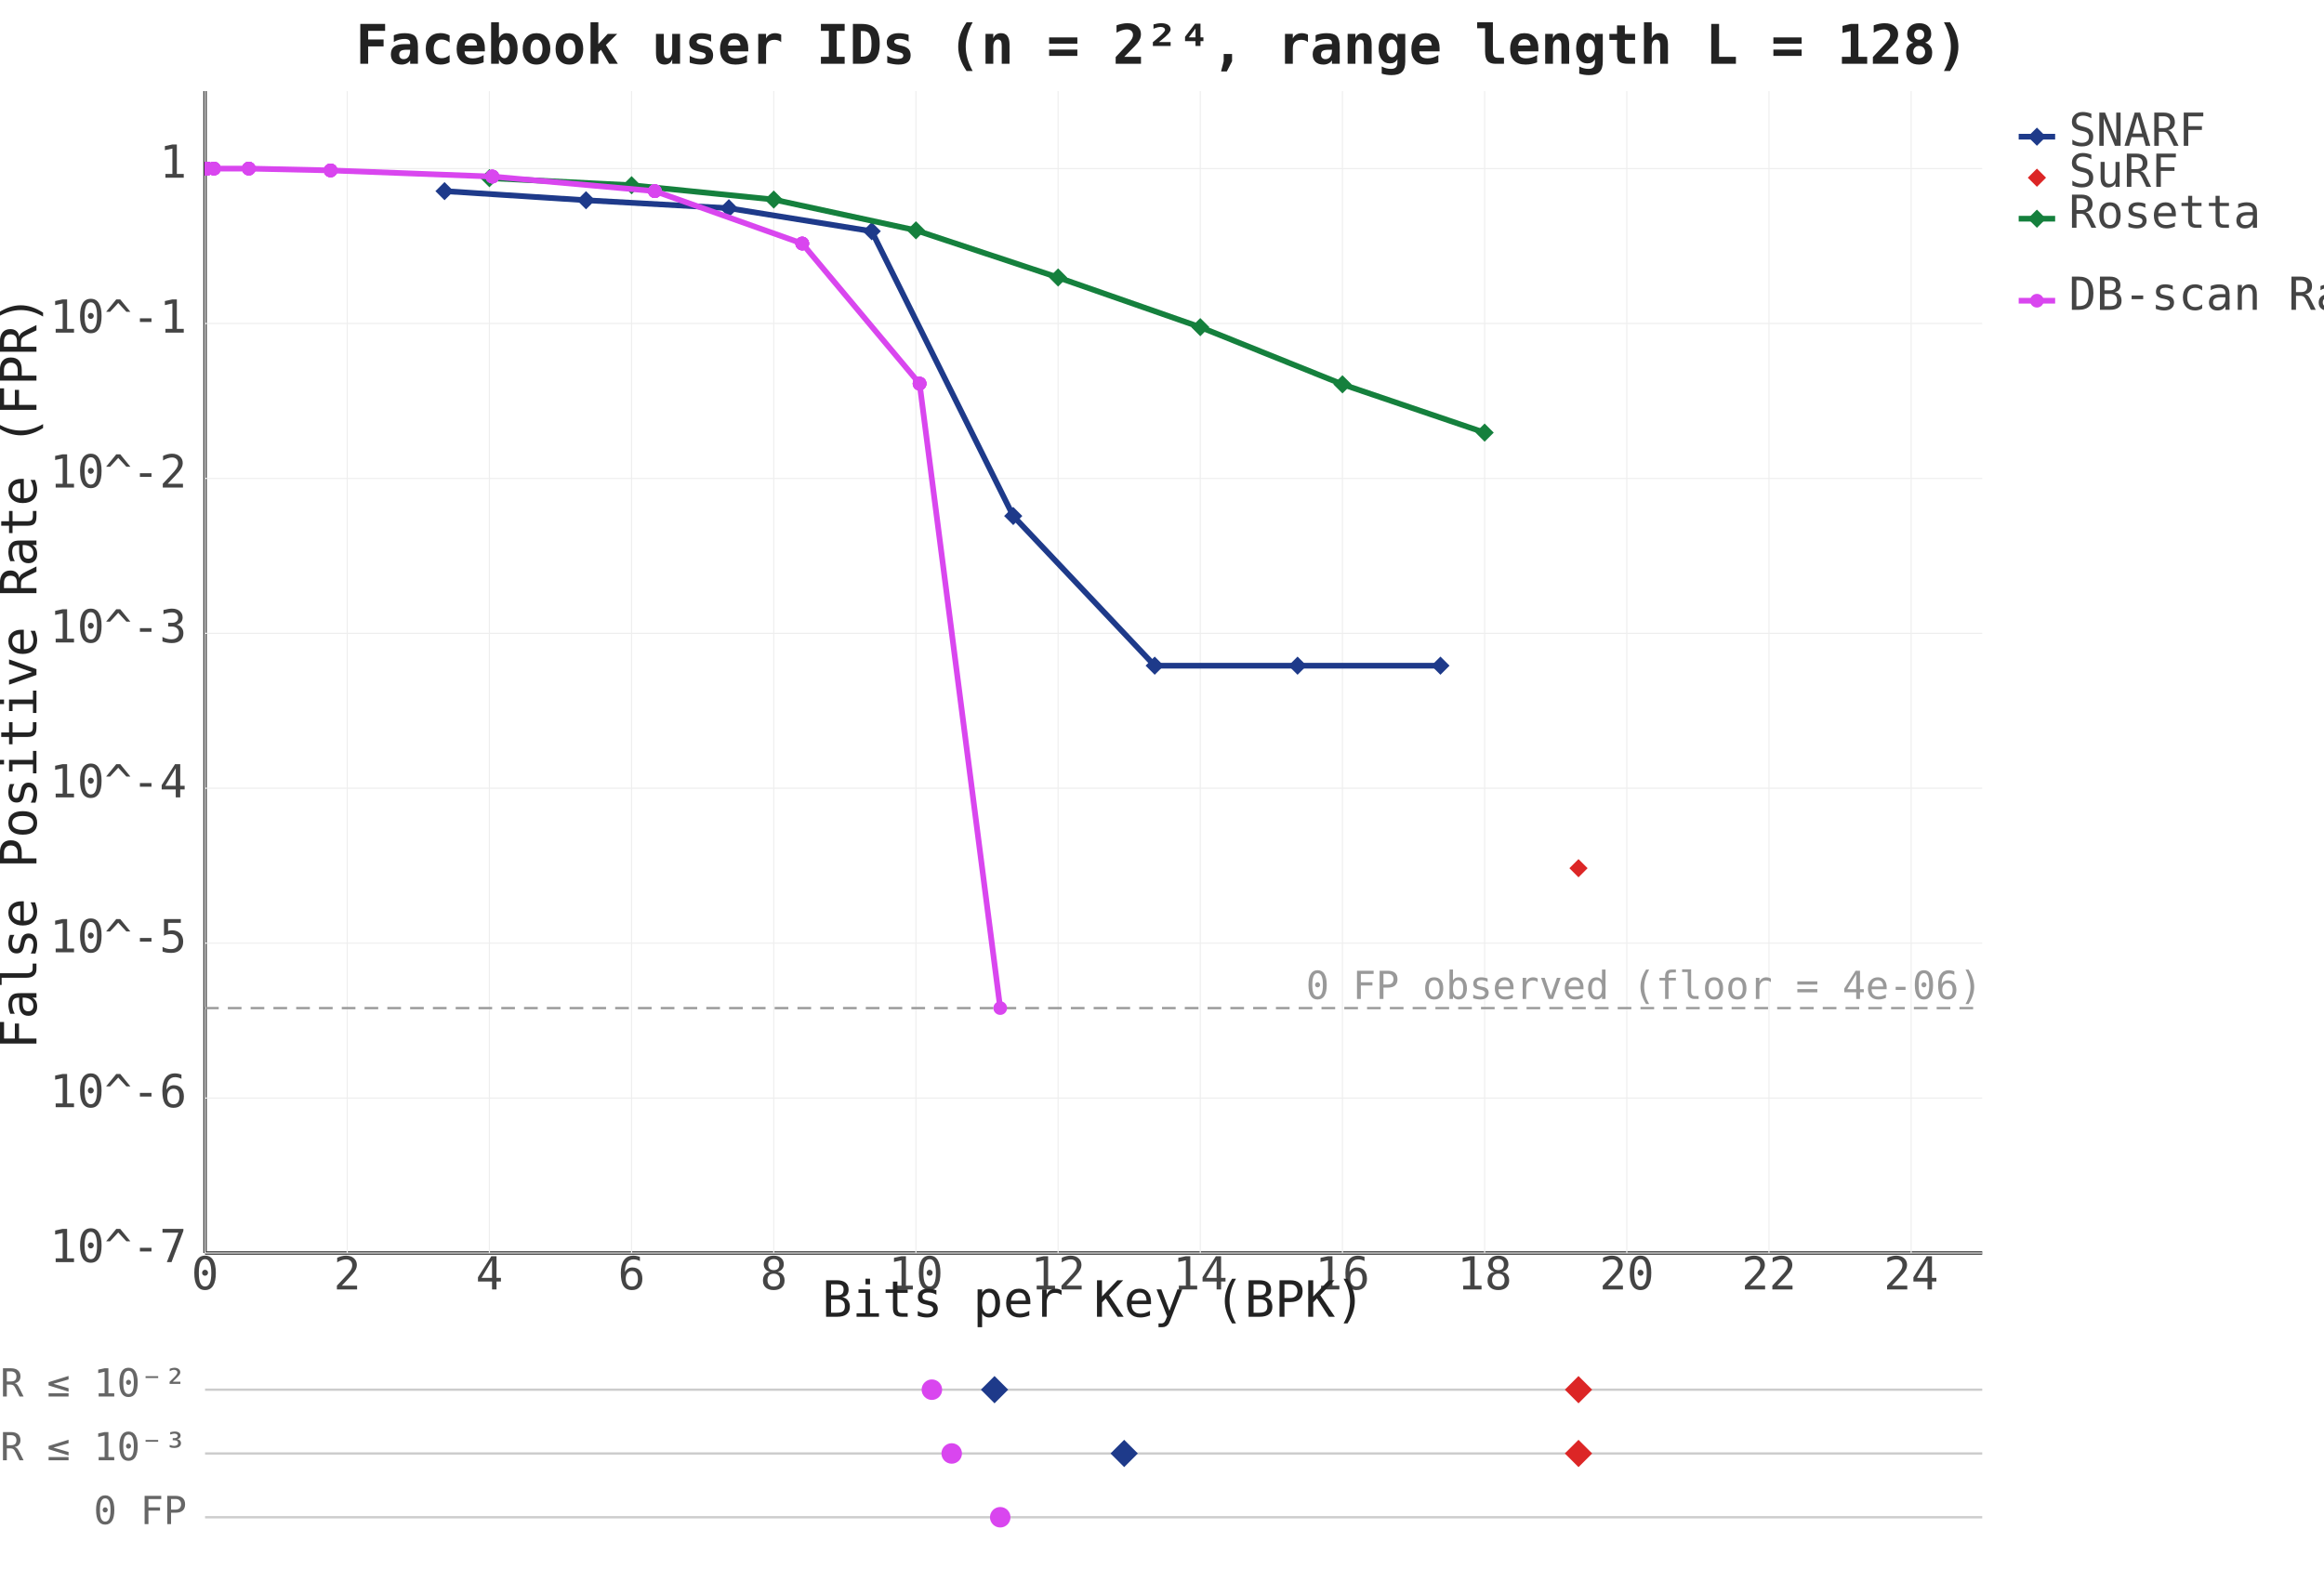
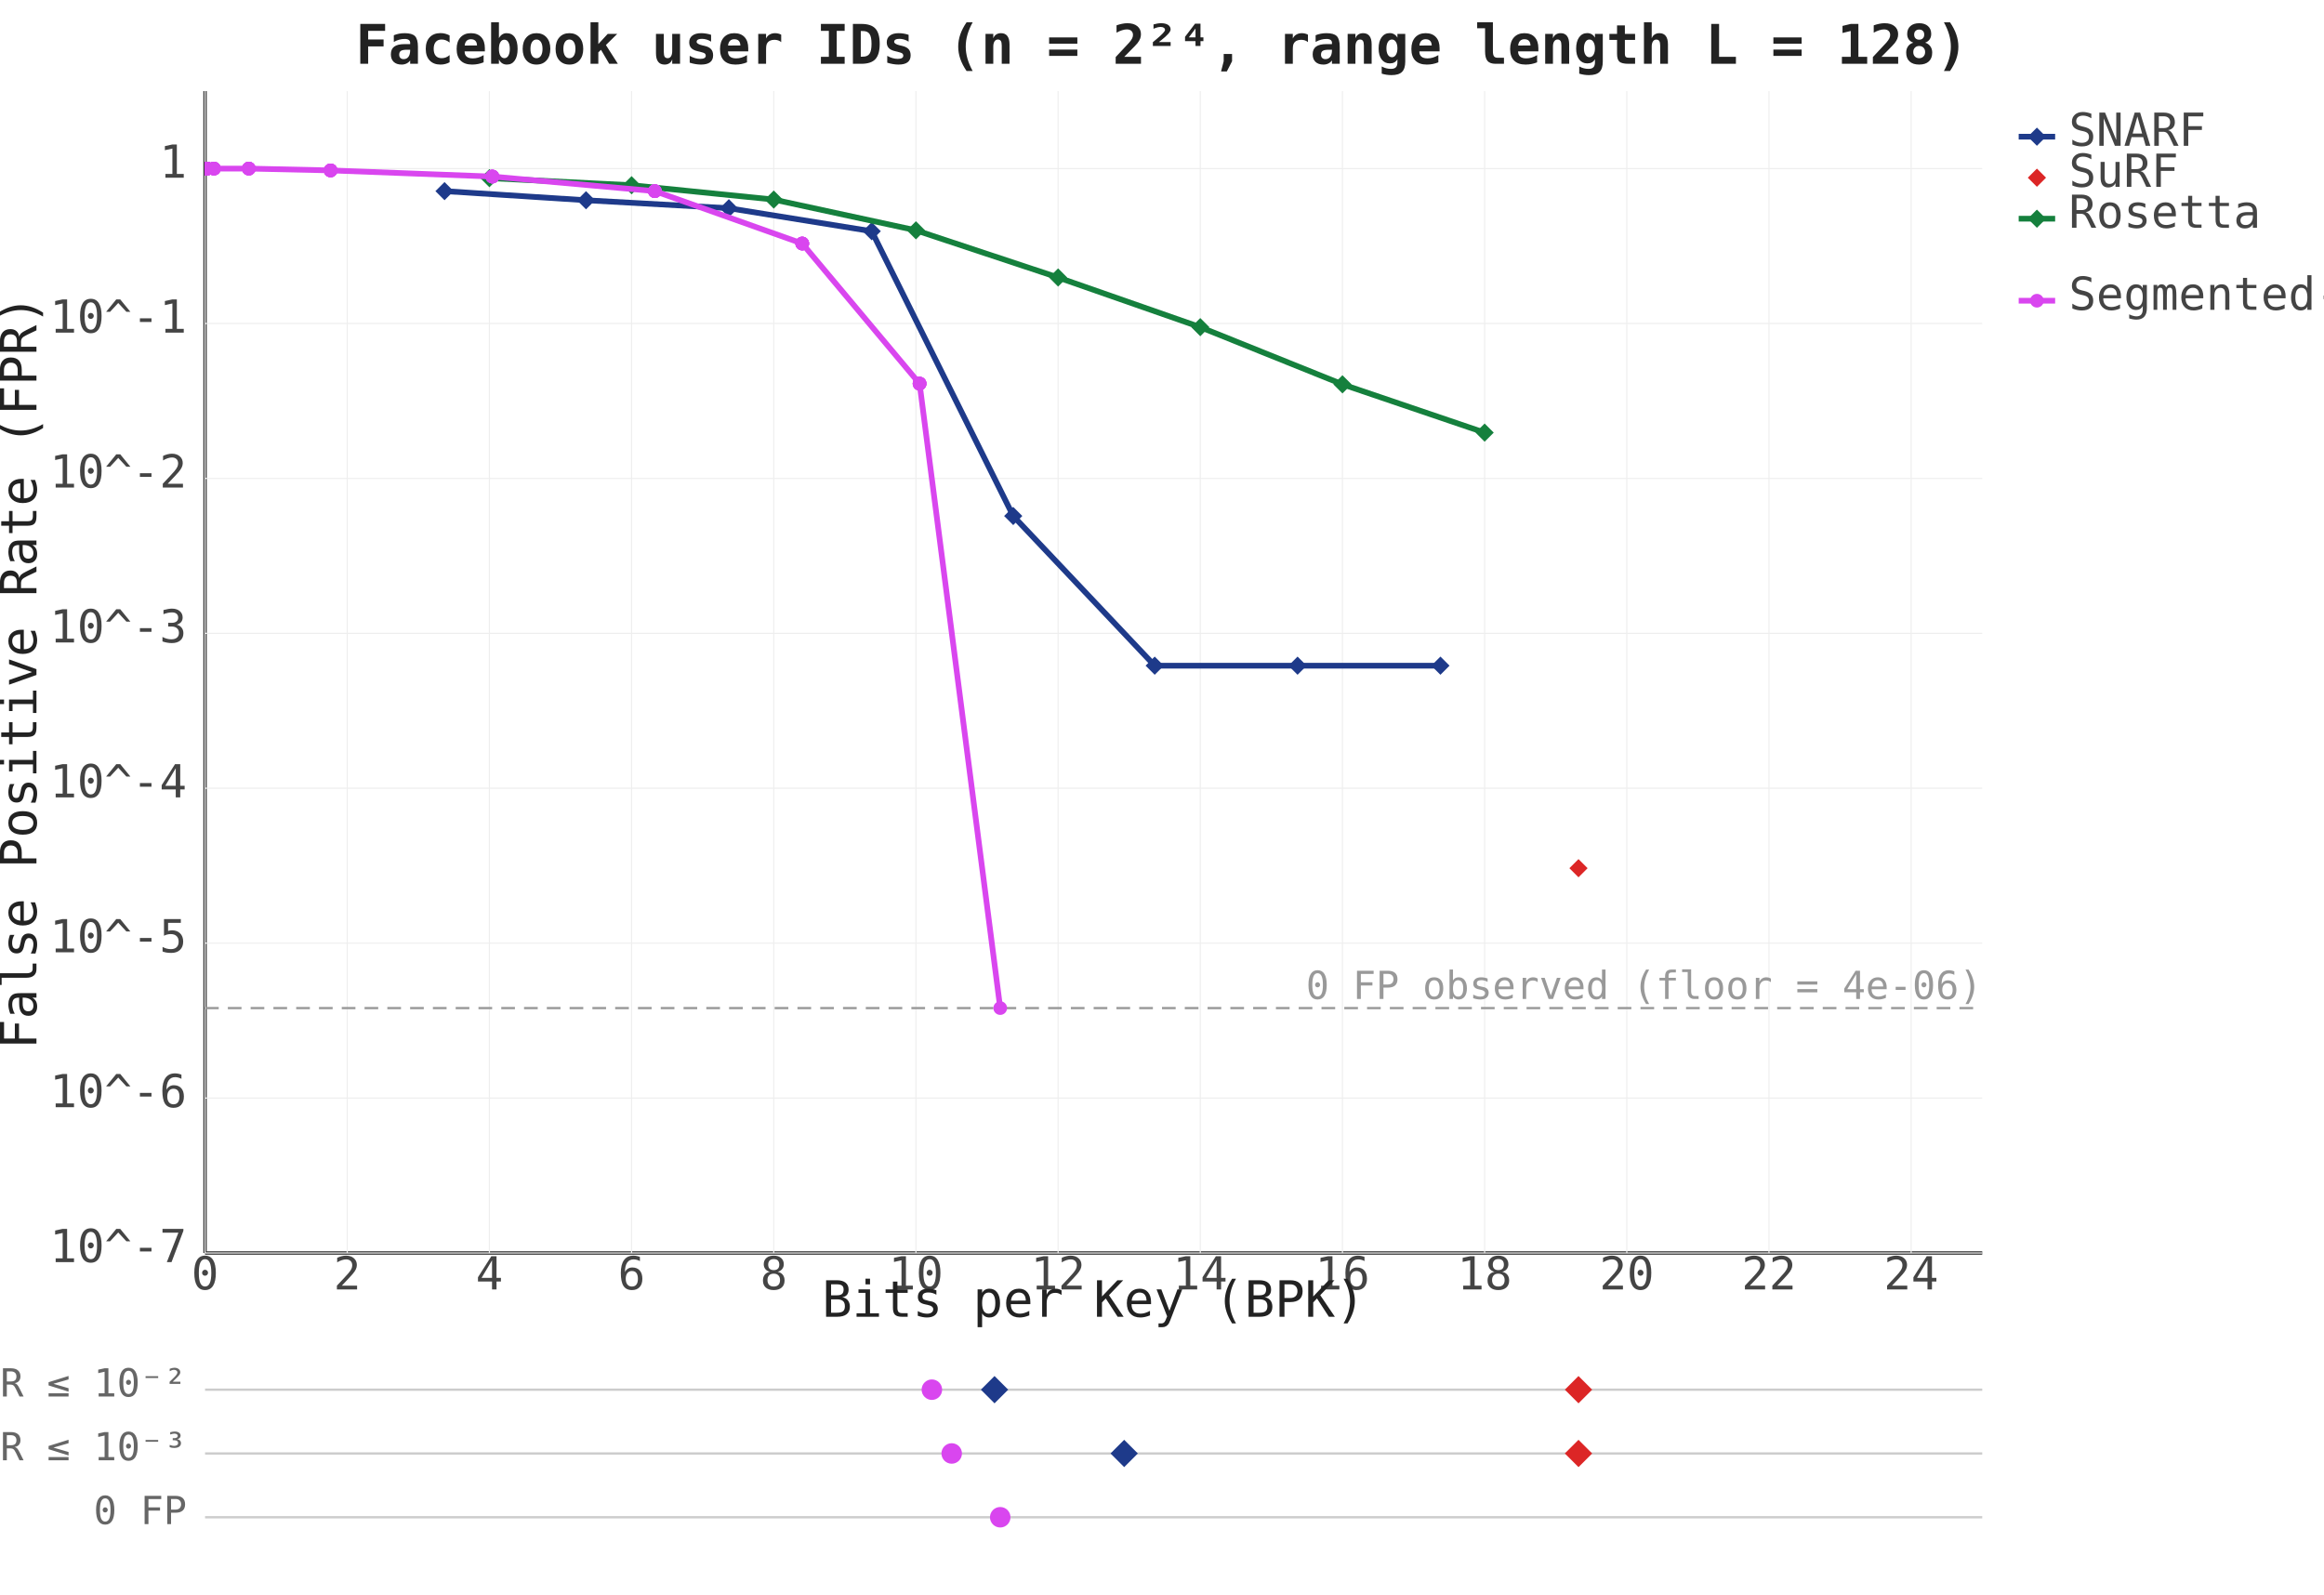
<svg xmlns="http://www.w3.org/2000/svg" width="1020" height="700" viewBox="0 0 1020 700">
  <defs>
    <clipPath id="plot-region">
      <rect x="90.0" y="40.0" width="780.0" height="510.0" />
    </clipPath>
  </defs>
  <style>text{font-family:Menlo,Monaco,monospace;font-size:22px;fill:#222} .axis{stroke:#333;stroke-width:1.5} .grid{stroke:#eee;stroke-width:0.5} .label{font-size:20px;fill:#444}</style>
  <text x="510" y="28" text-anchor="middle" style="font-size:24px;font-weight:bold">Facebook user IDs (n = 2²⁴, range length L = 128)</text>
  <line class="axis" x1="90.0" y1="550.0" x2="870.0" y2="550.0" />
  <line class="axis" x1="90.0" y1="40.0" x2="90.0" y2="550.0" />
  <line class="grid" x1="90.0" y1="550.0" x2="870.0" y2="550.0" />
  <text class="label" x="82.0" y="554.0" text-anchor="end">10^-7</text>
  <line class="grid" x1="90.0" y1="482.0" x2="870.0" y2="482.0" />
  <text class="label" x="82.0" y="486.0" text-anchor="end">10^-6</text>
  <line class="grid" x1="90.0" y1="414.0" x2="870.0" y2="414.0" />
  <text class="label" x="82.0" y="418.0" text-anchor="end">10^-5</text>
  <line class="grid" x1="90.0" y1="346.0" x2="870.0" y2="346.0" />
  <text class="label" x="82.0" y="350.0" text-anchor="end">10^-4</text>
  <line class="grid" x1="90.0" y1="278.0" x2="870.0" y2="278.0" />
  <text class="label" x="82.0" y="282.0" text-anchor="end">10^-3</text>
  <line class="grid" x1="90.0" y1="210.0" x2="870.0" y2="210.0" />
  <text class="label" x="82.0" y="214.0" text-anchor="end">10^-2</text>
  <line class="grid" x1="90.0" y1="142.0" x2="870.0" y2="142.0" />
  <text class="label" x="82.0" y="146.0" text-anchor="end">10^-1</text>
  <line class="grid" x1="90.0" y1="74.0" x2="870.0" y2="74.0" />
  <text class="label" x="82.0" y="78.0" text-anchor="end">1</text>
  <line class="grid" x1="90.0" y1="40.0" x2="90.0" y2="550.0" />
  <text class="label" x="90.0" y="566.0" text-anchor="middle">0</text>
  <line class="grid" x1="152.4" y1="40.0" x2="152.4" y2="550.0" />
  <text class="label" x="152.4" y="566.0" text-anchor="middle">2</text>
  <line class="grid" x1="214.8" y1="40.0" x2="214.8" y2="550.0" />
  <text class="label" x="214.8" y="566.0" text-anchor="middle">4</text>
  <line class="grid" x1="277.2" y1="40.0" x2="277.2" y2="550.0" />
  <text class="label" x="277.2" y="566.0" text-anchor="middle">6</text>
  <line class="grid" x1="339.6" y1="40.0" x2="339.6" y2="550.0" />
  <text class="label" x="339.6" y="566.0" text-anchor="middle">8</text>
  <line class="grid" x1="402.0" y1="40.0" x2="402.0" y2="550.0" />
  <text class="label" x="402.0" y="566.0" text-anchor="middle">10</text>
  <line class="grid" x1="464.4" y1="40.0" x2="464.4" y2="550.0" />
  <text class="label" x="464.4" y="566.0" text-anchor="middle">12</text>
  <line class="grid" x1="526.8" y1="40.0" x2="526.8" y2="550.0" />
  <text class="label" x="526.8" y="566.0" text-anchor="middle">14</text>
  <line class="grid" x1="589.2" y1="40.0" x2="589.2" y2="550.0" />
  <text class="label" x="589.2" y="566.0" text-anchor="middle">16</text>
  <line class="grid" x1="651.6" y1="40.0" x2="651.6" y2="550.0" />
  <text class="label" x="651.6" y="566.0" text-anchor="middle">18</text>
  <line class="grid" x1="714.0" y1="40.0" x2="714.0" y2="550.0" />
  <text class="label" x="714.0" y="566.0" text-anchor="middle">20</text>
  <line class="grid" x1="776.4" y1="40.0" x2="776.4" y2="550.0" />
  <text class="label" x="776.4" y="566.0" text-anchor="middle">22</text>
  <line class="grid" x1="838.8" y1="40.0" x2="838.8" y2="550.0" />
  <text class="label" x="838.8" y="566.0" text-anchor="middle">24</text>
  <line x1="90.0" y1="442.5" x2="870.0" y2="442.5" stroke="#999" stroke-width="1" stroke-dasharray="6,4" />
  <text x="870.0" y="438.5" text-anchor="end" style="font-size:17px;fill:#999">0 FP observed (floor = 4e-06)</text>
  <g clip-path="url(#plot-region)">
    <polyline fill="none" stroke="#1e3a8a" stroke-width="2.5" points="195.1,83.9 257.2,87.9 319.9,91.4 382.6,101.5 444.7,226.5 506.8,292.2 569.5,292.2 632.2,292.2" />
    <polygon points="195.1,79.9 199.1,83.9 195.1,87.9 191.1,83.9" fill="#1e3a8a" />
    <polygon points="257.2,83.9 261.2,87.9 257.2,91.9 253.2,87.9" fill="#1e3a8a" />
    <polygon points="319.9,87.4 323.9,91.4 319.9,95.4 315.9,91.4" fill="#1e3a8a" />
    <polygon points="382.6,97.5 386.6,101.5 382.6,105.5 378.6,101.5" fill="#1e3a8a" />
    <polygon points="444.7,222.5 448.7,226.5 444.7,230.5 440.7,226.5" fill="#1e3a8a" />
    <polygon points="506.8,288.2 510.8,292.2 506.8,296.2 502.8,292.2" fill="#1e3a8a" />
    <polygon points="569.5,288.2 573.5,292.2 569.5,296.2 565.5,292.2" fill="#1e3a8a" />
    <polygon points="632.2,288.2 636.2,292.2 632.2,296.2 628.2,292.2" fill="#1e3a8a" />
    <polygon points="692.8,377.1 696.8,381.1 692.8,385.1 688.8,381.1" fill="#dc2626" />
    <polygon points="942.4,116.8 946.4,120.8 942.4,124.8 938.4,120.8" fill="#dc2626" />
    <polygon points="942.4,117.2 946.4,121.2 942.4,125.2 938.4,121.2" fill="#dc2626" />
    <polyline fill="none" stroke="#15803d" stroke-width="2.5" points="214.8,78.2 277.2,81.3 339.6,87.6 402.0,101.1 464.4,121.8 526.8,143.6 589.2,168.7 651.6,189.9" />
    <polygon points="214.8,74.2 218.8,78.2 214.8,82.2 210.8,78.2" fill="#15803d" />
    <polygon points="277.2,77.3 281.2,81.3 277.2,85.3 273.2,81.3" fill="#15803d" />
    <polygon points="339.6,83.6 343.6,87.6 339.6,91.6 335.6,87.6" fill="#15803d" />
    <polygon points="402.0,97.1 406.0,101.1 402.0,105.1 398.0,101.1" fill="#15803d" />
    <polygon points="464.4,117.8 468.4,121.8 464.4,125.8 460.4,121.8" fill="#15803d" />
    <polygon points="526.8,139.6 530.8,143.6 526.8,147.6 522.8,143.6" fill="#15803d" />
    <polygon points="589.2,164.7 593.2,168.7 589.2,172.7 585.2,168.7" fill="#15803d" />
    <polygon points="651.6,185.9 655.6,189.9 651.6,193.9 647.6,189.9" fill="#15803d" />
    <polyline fill="none" stroke="#d946ef" stroke-width="2.5" points="90.0,74.0 90.0,74.0 90.0,74.0 90.0,74.0 90.0,74.0 90.0,74.0 90.0,74.0 90.0,74.0 90.0,74.0 90.0,74.0 90.0,74.0 90.0,74.0 90.0,74.0 90.0,74.0 90.0,74.0 90.0,74.0 90.0,74.0 90.0,74.0 90.0,74.0 90.0,74.0 90.0,74.0 90.0,74.0 90.0,74.0 90.0,74.0 90.0,74.0 90.1,74.0 90.1,74.0 90.1,74.0 90.1,74.0 90.1,74.0 90.2,74.0 90.2,74.0 90.2,74.0 90.2,74.0 90.2,74.0 91.0,74.0 91.0,74.0 91.0,74.0 91.0,74.0 91.0,74.0 93.9,74.0 93.9,74.0 93.9,74.0 93.9,74.0 93.9,74.0 109.2,74.0 109.2,74.0 109.2,74.0 109.2,74.0 109.2,74.0 145.1,74.8 145.1,74.8 145.1,74.8 145.1,74.8 145.1,74.8 216.1,77.5 216.1,77.5 216.1,77.5 216.1,77.5 216.1,77.5 287.4,83.9 287.4,83.9 287.4,83.9 287.4,83.9 287.4,83.9 352.1,106.9 352.1,106.9 352.1,106.9 352.1,106.9 352.1,106.9 403.6,168.4 403.6,168.4 403.6,168.4 403.6,168.4 403.6,168.4 439.0,442.5" />
    <circle cx="90.0" cy="74.0" r="3" fill="#d946ef" />
    <circle cx="90.0" cy="74.0" r="3" fill="#d946ef" />
    <circle cx="90.0" cy="74.0" r="3" fill="#d946ef" />
    <circle cx="90.0" cy="74.0" r="3" fill="#d946ef" />
    <circle cx="90.0" cy="74.0" r="3" fill="#d946ef" />
    <circle cx="90.0" cy="74.0" r="3" fill="#d946ef" />
    <circle cx="90.0" cy="74.0" r="3" fill="#d946ef" />
    <circle cx="90.0" cy="74.0" r="3" fill="#d946ef" />
    <circle cx="90.0" cy="74.0" r="3" fill="#d946ef" />
    <circle cx="90.0" cy="74.0" r="3" fill="#d946ef" />
    <circle cx="90.0" cy="74.0" r="3" fill="#d946ef" />
    <circle cx="90.0" cy="74.0" r="3" fill="#d946ef" />
    <circle cx="90.0" cy="74.0" r="3" fill="#d946ef" />
    <circle cx="90.0" cy="74.0" r="3" fill="#d946ef" />
    <circle cx="90.0" cy="74.0" r="3" fill="#d946ef" />
    <circle cx="90.0" cy="74.0" r="3" fill="#d946ef" />
    <circle cx="90.0" cy="74.0" r="3" fill="#d946ef" />
    <circle cx="90.0" cy="74.0" r="3" fill="#d946ef" />
    <circle cx="90.0" cy="74.0" r="3" fill="#d946ef" />
    <circle cx="90.0" cy="74.0" r="3" fill="#d946ef" />
    <circle cx="90.0" cy="74.0" r="3" fill="#d946ef" />
    <circle cx="90.0" cy="74.0" r="3" fill="#d946ef" />
    <circle cx="90.0" cy="74.0" r="3" fill="#d946ef" />
    <circle cx="90.0" cy="74.0" r="3" fill="#d946ef" />
    <circle cx="90.0" cy="74.0" r="3" fill="#d946ef" />
    <circle cx="90.1" cy="74.0" r="3" fill="#d946ef" />
    <circle cx="90.1" cy="74.0" r="3" fill="#d946ef" />
    <circle cx="90.1" cy="74.0" r="3" fill="#d946ef" />
    <circle cx="90.1" cy="74.0" r="3" fill="#d946ef" />
    <circle cx="90.1" cy="74.0" r="3" fill="#d946ef" />
    <circle cx="90.2" cy="74.0" r="3" fill="#d946ef" />
    <circle cx="90.2" cy="74.0" r="3" fill="#d946ef" />
    <circle cx="90.2" cy="74.0" r="3" fill="#d946ef" />
    <circle cx="90.2" cy="74.0" r="3" fill="#d946ef" />
    <circle cx="90.2" cy="74.0" r="3" fill="#d946ef" />
    <circle cx="91.0" cy="74.0" r="3" fill="#d946ef" />
    <circle cx="91.0" cy="74.0" r="3" fill="#d946ef" />
    <circle cx="91.0" cy="74.0" r="3" fill="#d946ef" />
    <circle cx="91.0" cy="74.0" r="3" fill="#d946ef" />
    <circle cx="91.0" cy="74.0" r="3" fill="#d946ef" />
    <circle cx="93.9" cy="74.0" r="3" fill="#d946ef" />
    <circle cx="93.9" cy="74.0" r="3" fill="#d946ef" />
    <circle cx="93.9" cy="74.0" r="3" fill="#d946ef" />
    <circle cx="93.9" cy="74.0" r="3" fill="#d946ef" />
    <circle cx="93.9" cy="74.0" r="3" fill="#d946ef" />
    <circle cx="109.2" cy="74.0" r="3" fill="#d946ef" />
    <circle cx="109.2" cy="74.0" r="3" fill="#d946ef" />
    <circle cx="109.2" cy="74.0" r="3" fill="#d946ef" />
    <circle cx="109.2" cy="74.0" r="3" fill="#d946ef" />
    <circle cx="109.2" cy="74.0" r="3" fill="#d946ef" />
    <circle cx="145.1" cy="74.8" r="3" fill="#d946ef" />
    <circle cx="145.1" cy="74.8" r="3" fill="#d946ef" />
    <circle cx="145.1" cy="74.8" r="3" fill="#d946ef" />
    <circle cx="145.1" cy="74.8" r="3" fill="#d946ef" />
    <circle cx="145.1" cy="74.8" r="3" fill="#d946ef" />
    <circle cx="216.1" cy="77.5" r="3" fill="#d946ef" />
    <circle cx="216.1" cy="77.5" r="3" fill="#d946ef" />
    <circle cx="216.1" cy="77.5" r="3" fill="#d946ef" />
    <circle cx="216.1" cy="77.5" r="3" fill="#d946ef" />
    <circle cx="216.1" cy="77.5" r="3" fill="#d946ef" />
    <circle cx="287.4" cy="83.9" r="3" fill="#d946ef" />
    <circle cx="287.4" cy="83.9" r="3" fill="#d946ef" />
    <circle cx="287.4" cy="83.9" r="3" fill="#d946ef" />
    <circle cx="287.4" cy="83.9" r="3" fill="#d946ef" />
    <circle cx="287.4" cy="83.9" r="3" fill="#d946ef" />
    <circle cx="352.1" cy="106.9" r="3" fill="#d946ef" />
    <circle cx="352.1" cy="106.9" r="3" fill="#d946ef" />
    <circle cx="352.1" cy="106.9" r="3" fill="#d946ef" />
    <circle cx="352.1" cy="106.9" r="3" fill="#d946ef" />
    <circle cx="352.1" cy="106.9" r="3" fill="#d946ef" />
    <circle cx="403.6" cy="168.4" r="3" fill="#d946ef" />
    <circle cx="403.6" cy="168.4" r="3" fill="#d946ef" />
    <circle cx="403.6" cy="168.4" r="3" fill="#d946ef" />
    <circle cx="403.6" cy="168.4" r="3" fill="#d946ef" />
    <circle cx="403.6" cy="168.4" r="3" fill="#d946ef" />
    <circle cx="439.0" cy="442.5" r="3" fill="#d946ef" />
  </g>
  <line x1="886" y1="60" x2="902" y2="60" stroke="#1e3a8a" stroke-width="2.5" />
  <polygon points="894.0,56.0 898.0,60.0 894.0,64.0 890.0,60.0" fill="#1e3a8a" />
  <text class="label" x="908" y="64">SNARF</text>
  <polygon points="894.0,74.0 898.0,78.0 894.0,82.0 890.0,78.0" fill="#dc2626" />
  <text class="label" x="908" y="82">SuRF</text>
  <line x1="886" y1="96" x2="902" y2="96" stroke="#15803d" stroke-width="2.5" />
  <polygon points="894.0,92.0 898.0,96.0 894.0,100.0 890.0,96.0" fill="#15803d" />
  <text class="label" x="908" y="100">Rosetta</text>
  <line x1="886" y1="132" x2="902" y2="132" stroke="#d946ef" stroke-width="2.5" />
  <circle cx="894.0" cy="132.0" r="3" fill="#d946ef" />
-   <text class="label" x="908" y="136">DB-scan Range Filter</text>
+   <text class="label" x="908" y="136">Segmented-ARE</text>
  <text x="480" y="578" text-anchor="middle">Bits per Key (BPK)</text>
  <text transform="translate(16,295) rotate(-90)" text-anchor="middle">False Positive Rate (FPR)</text>
  <line x1="90.0" y1="610.0" x2="870.0" y2="610.0" stroke="#ccc" stroke-width="1" />
  <text x="82.0" y="613.0" text-anchor="end" style="font-size:17px;fill:#666">FPR ≤ 10⁻²</text>
  <g transform="translate(436.5,610.0) scale(1.5) translate(-436.5,-610.0)">
    <polygon points="436.5,606.0 440.5,610.0 436.5,614.0 432.5,610.0" fill="#1e3a8a" />
  </g>
  <g transform="translate(692.8,610.0) scale(1.5) translate(-692.8,-610.0)">
    <polygon points="692.8,606.0 696.8,610.0 692.8,614.0 688.8,610.0" fill="#dc2626" />
  </g>
  <g transform="translate(409.0,610.0) scale(1.5) translate(-409.0,-610.0)">
    <circle cx="409.0" cy="610.0" r="3" fill="#d946ef" />
  </g>
  <line x1="90.0" y1="638.0" x2="870.0" y2="638.0" stroke="#ccc" stroke-width="1" />
  <text x="82.0" y="641.0" text-anchor="end" style="font-size:17px;fill:#666">FPR ≤ 10⁻³</text>
  <g transform="translate(493.4,638.0) scale(1.5) translate(-493.4,-638.0)">
    <polygon points="493.4,634.0 497.4,638.0 493.4,642.0 489.4,638.0" fill="#1e3a8a" />
  </g>
  <g transform="translate(692.8,638.0) scale(1.5) translate(-692.8,-638.0)">
    <polygon points="692.8,634.0 696.8,638.0 692.8,642.0 688.8,638.0" fill="#dc2626" />
  </g>
  <g transform="translate(417.7,638.0) scale(1.5) translate(-417.7,-638.0)">
    <circle cx="417.7" cy="638.0" r="3" fill="#d946ef" />
  </g>
  <line x1="90.0" y1="666.0" x2="870.0" y2="666.0" stroke="#ccc" stroke-width="1" />
  <text x="82.0" y="669.0" text-anchor="end" style="font-size:17px;fill:#666">0 FP</text>
  <g transform="translate(439.0,666.0) scale(1.5) translate(-439.0,-666.0)">
    <circle cx="439.0" cy="666.0" r="3" fill="#d946ef" />
  </g>
</svg>
